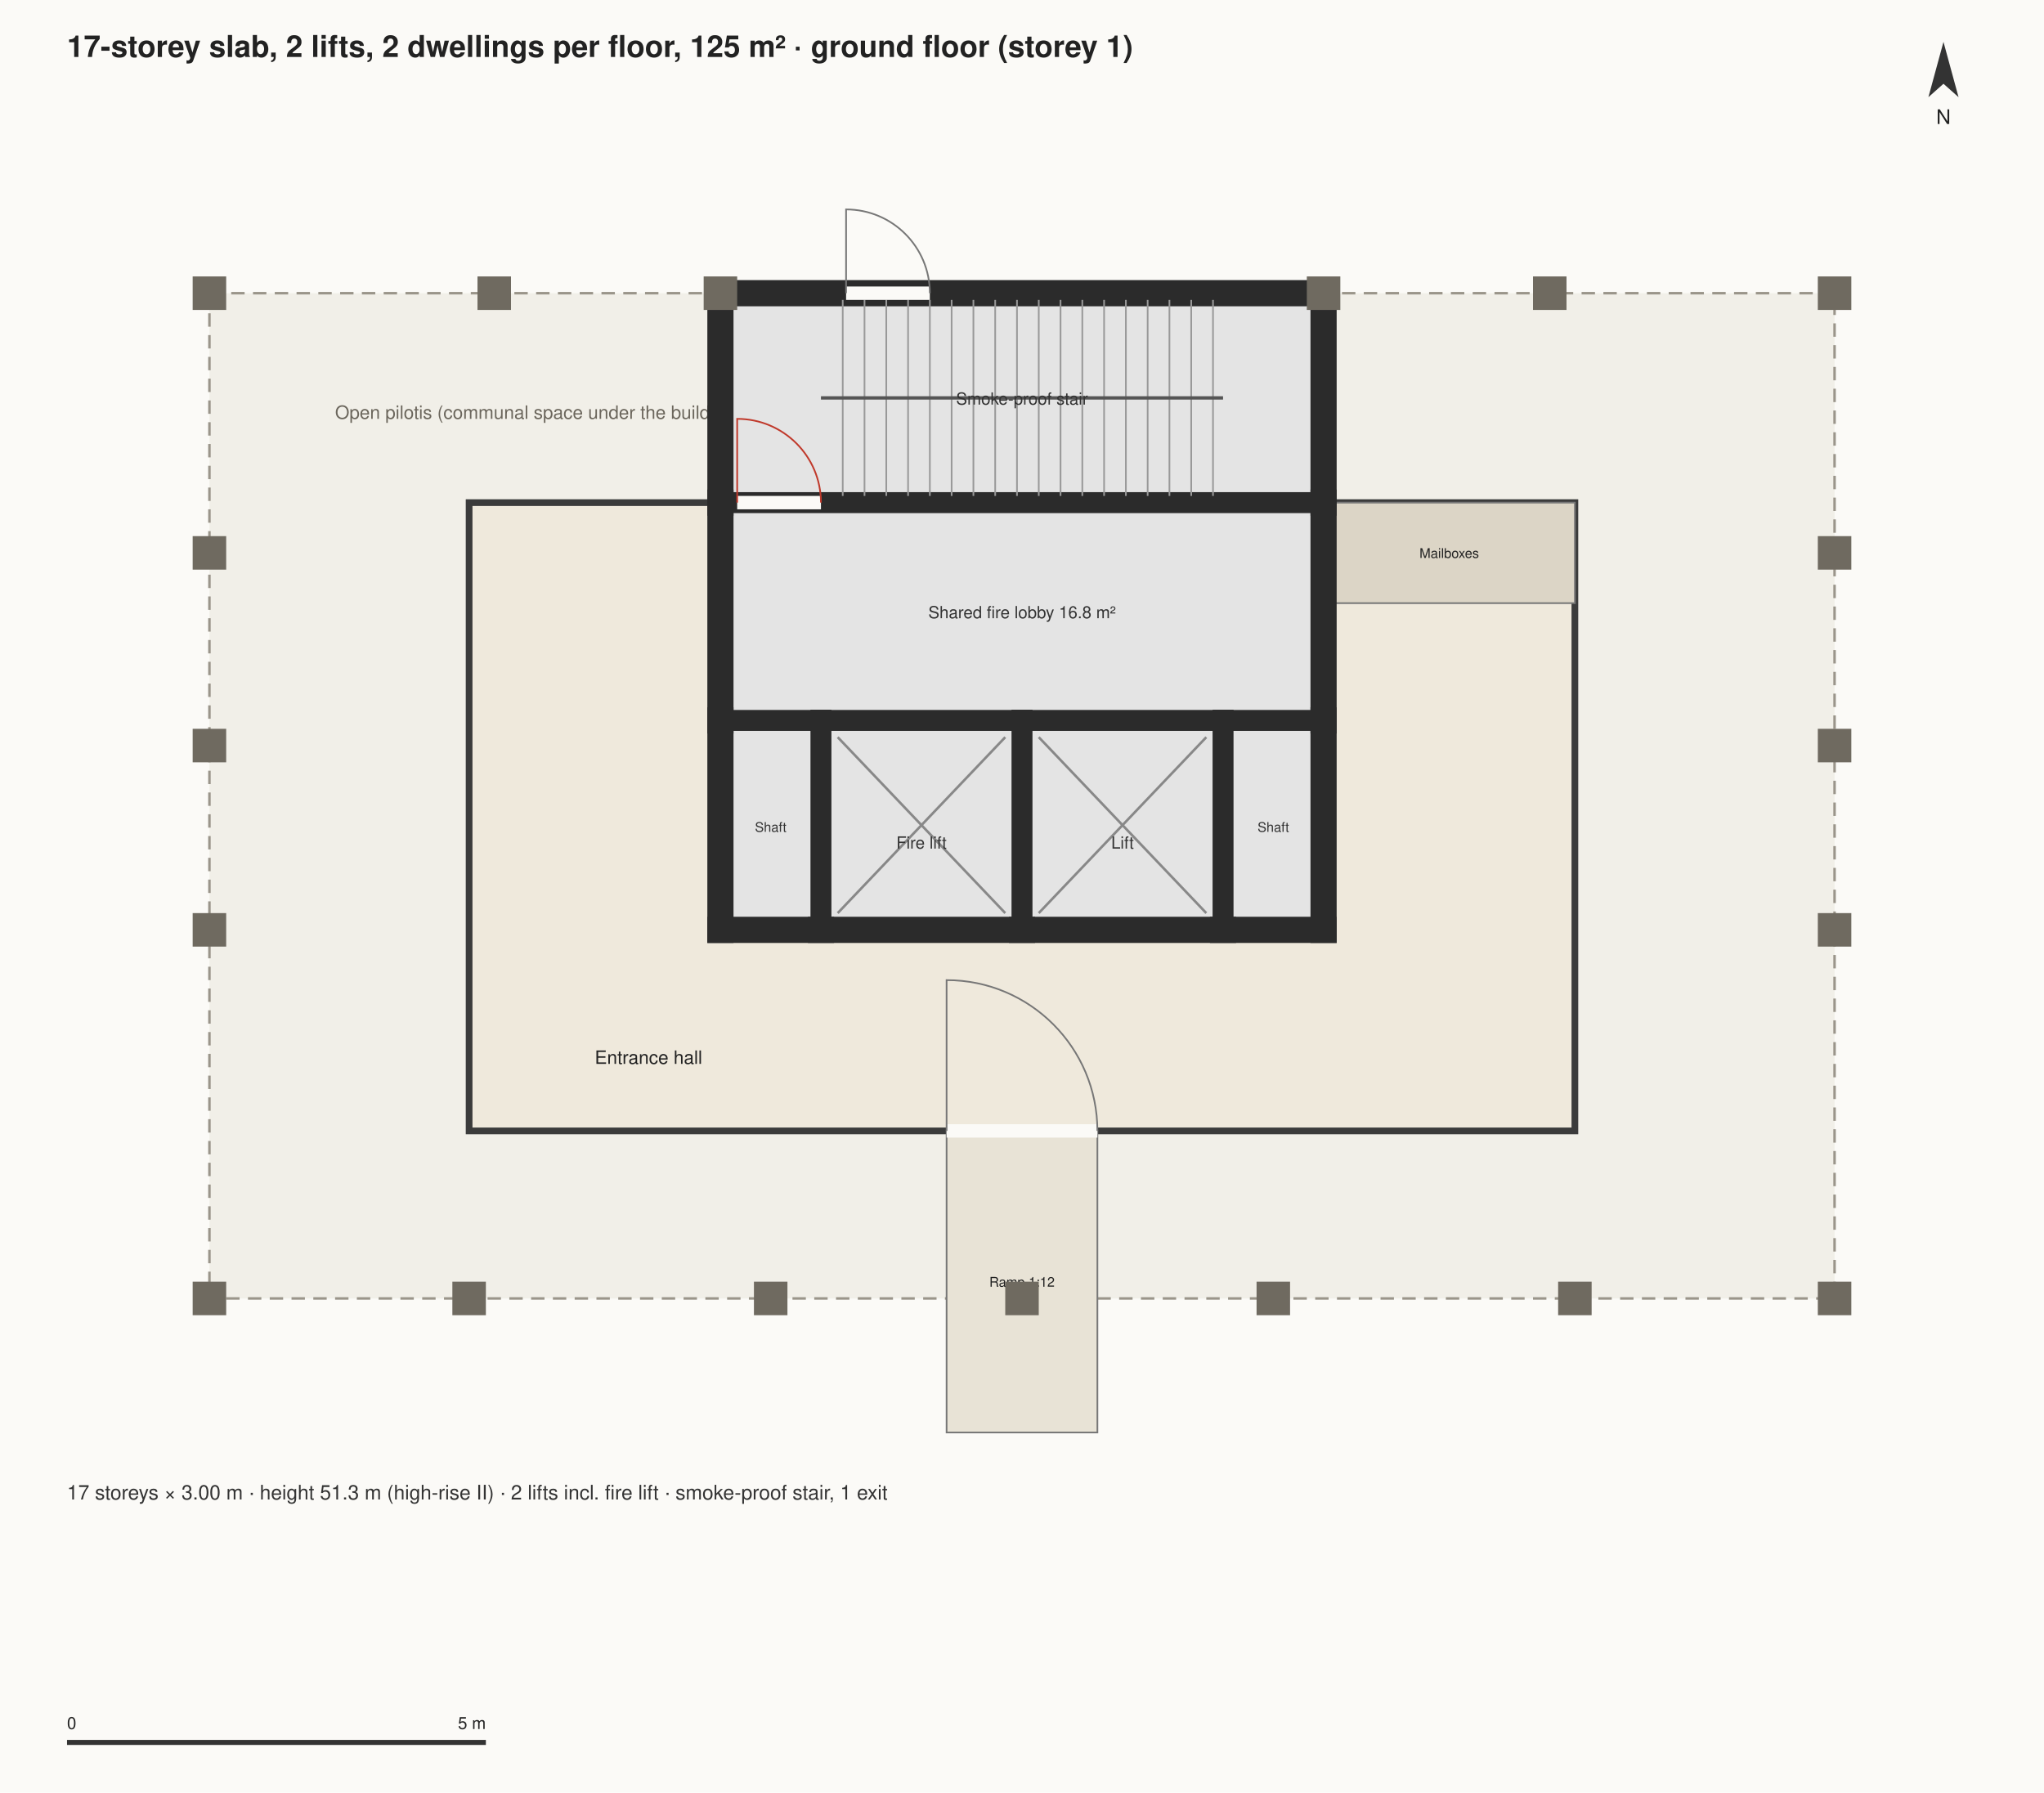
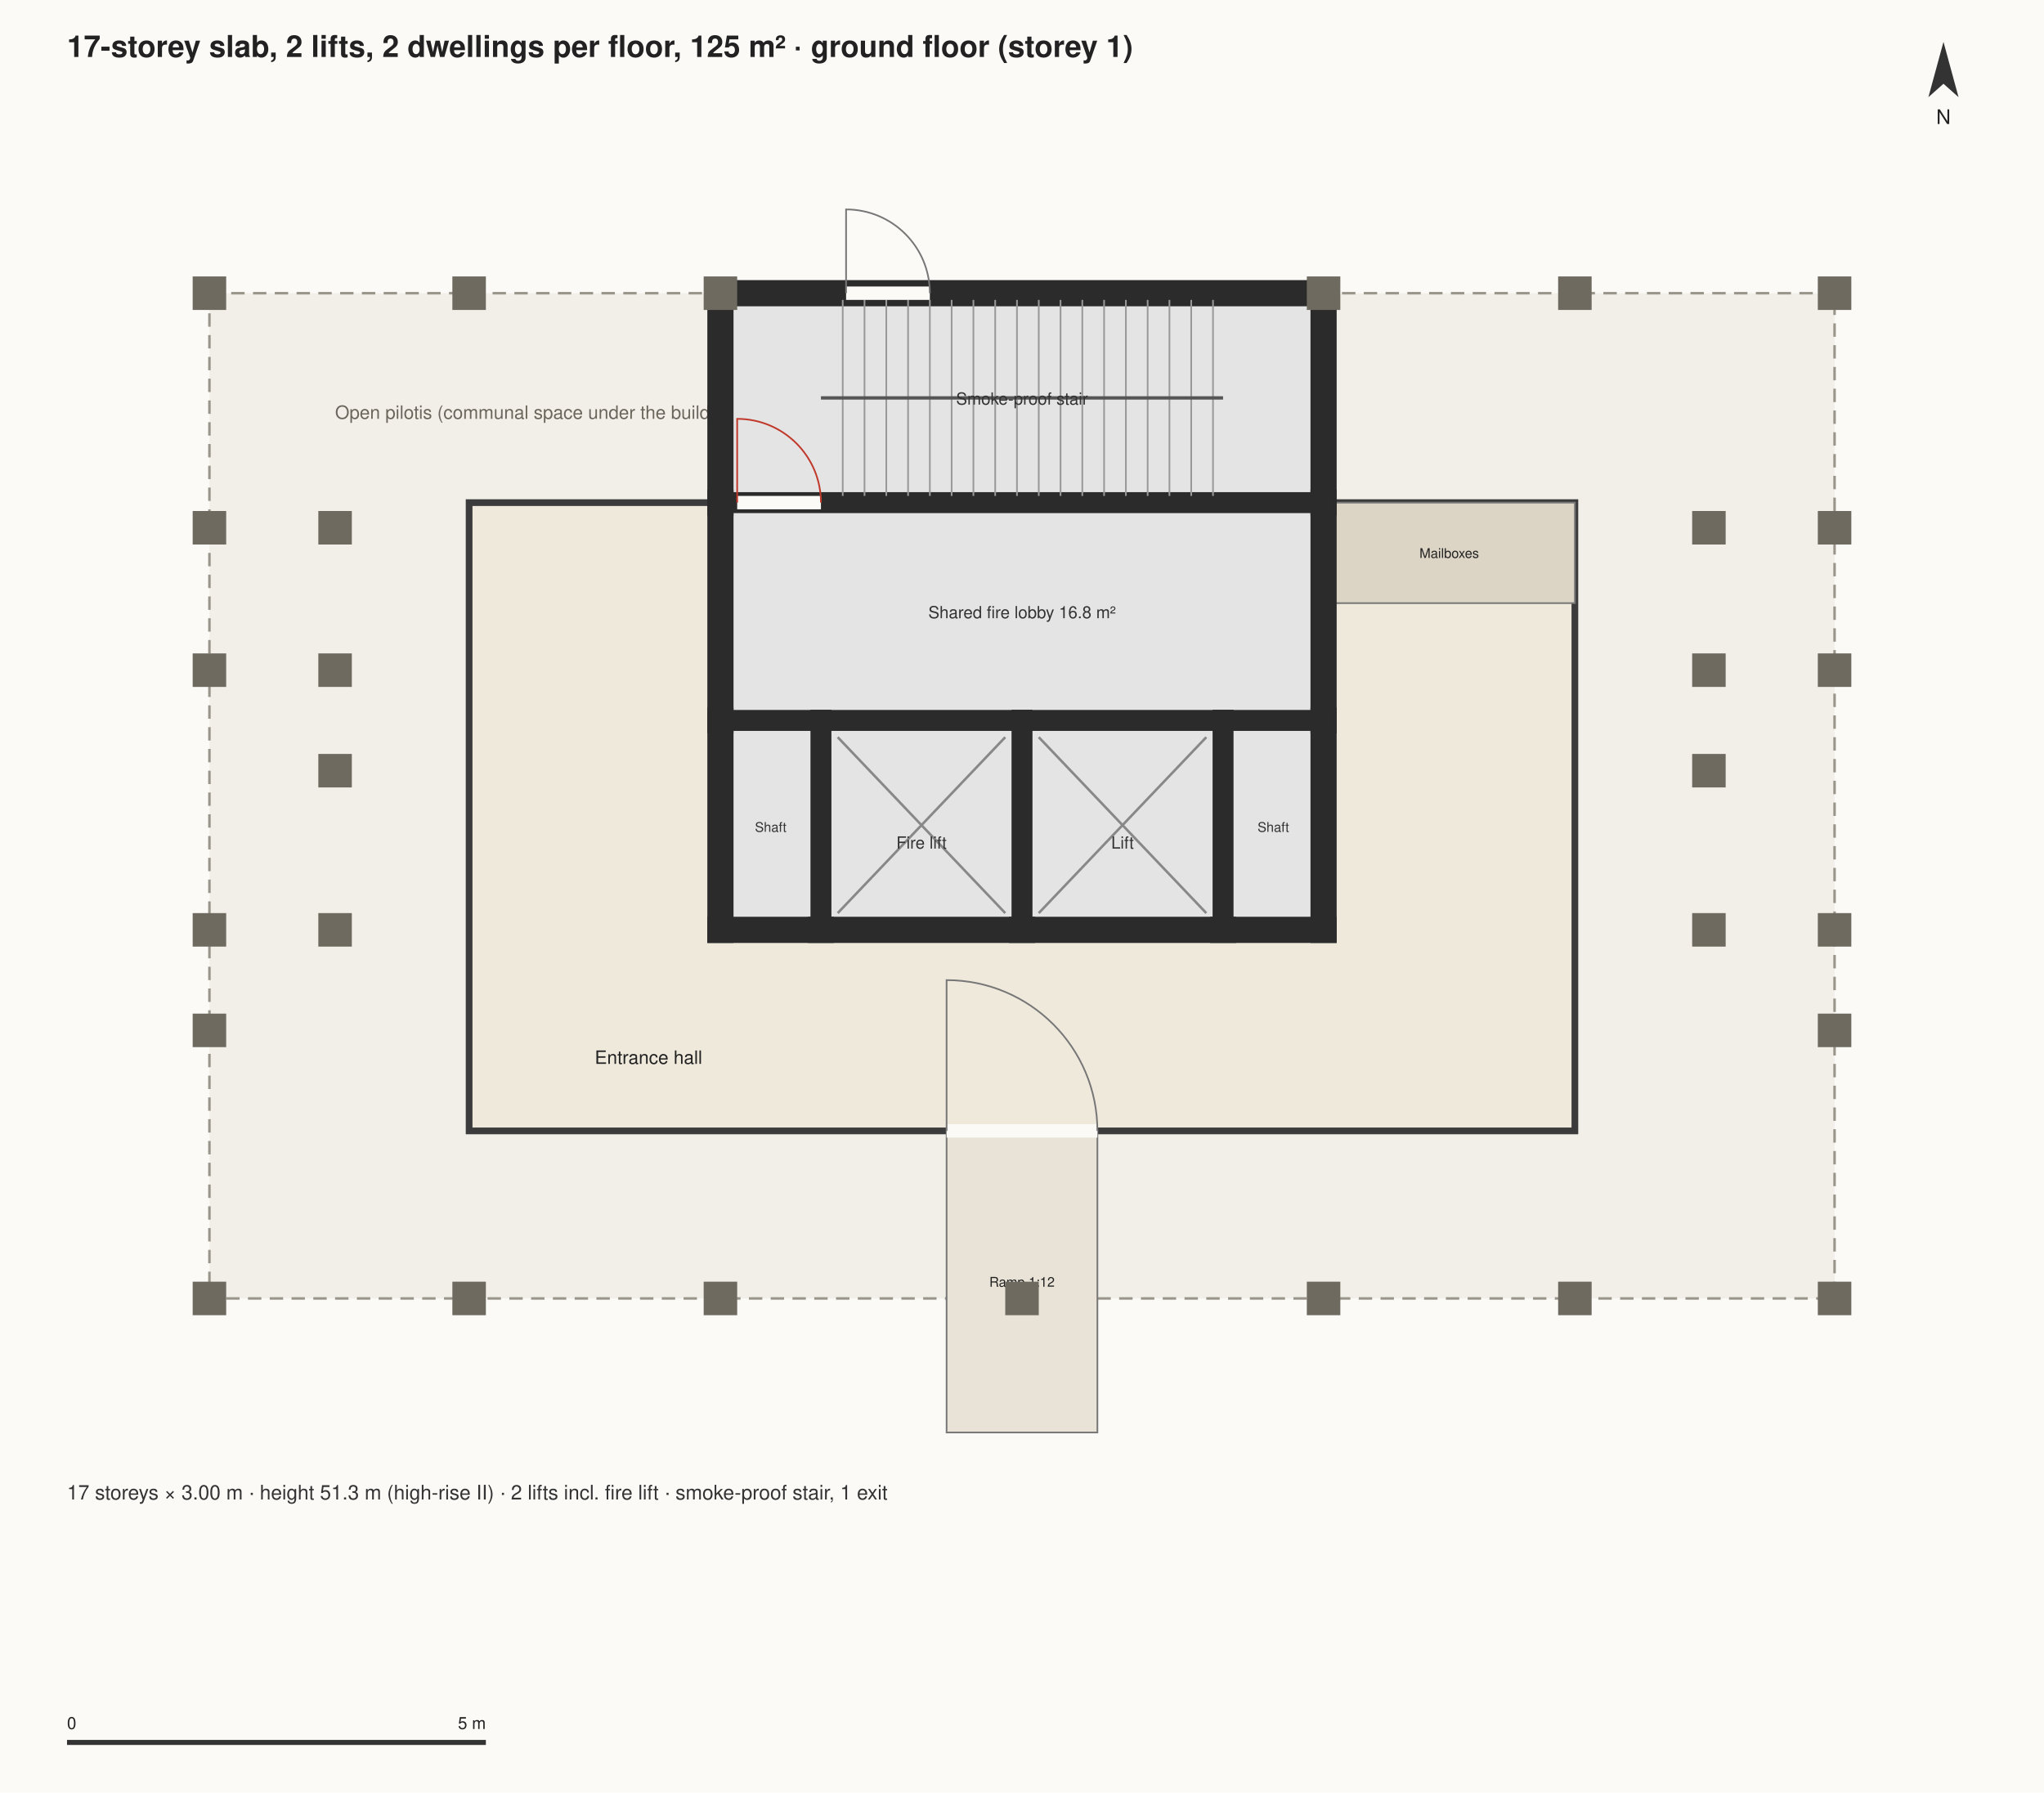
<svg xmlns="http://www.w3.org/2000/svg" width="1220" height="1070" viewBox="0 0 1220 1070" font-family="Helvetica, Arial, sans-serif">
  <rect width="100%" height="100%" fill="#fbfaf7" />
  <rect x="125.0" y="175.0" width="970.0" height="600.0" fill="#f1efe8" stroke="#9a958a" stroke-width="1.5" stroke-dasharray="8 5" />
  <text x="200.0" y="250.0" font-size="11" text-anchor="start" fill="#6b665c" font-weight="normal">Open pilotis (communal space under the building)</text>
  <rect x="280.0" y="300.0" width="660.0" height="375.0" fill="#efe9dc" stroke="#3b3b3b" stroke-width="4" />
  <rect x="790.0" y="300.0" width="150.0" height="60.0" fill="#dcd5c6" stroke="#777" stroke-width="1" />
  <text x="865.0" y="333.0" font-size="8" text-anchor="middle" fill="#222" font-weight="normal">Mailboxes</text>
  <text x="355.0" y="635.0" font-size="11" text-anchor="start" fill="#222" font-weight="normal">Entrance hall</text>
  <rect x="565.0" y="675.0" width="90.0" height="180.0" fill="#e8e3d6" stroke="#777" stroke-width="1" />
  <text x="610.0" y="768.0" font-size="8" text-anchor="middle" fill="#222" font-weight="normal">Ramp 1:12</text>
  <rect x="430.0" y="175.0" width="360.0" height="125.0" fill="#e4e4e4" stroke="none" stroke-width="0" />
  <rect x="430.0" y="300.0" width="360.0" height="130.0" fill="#e4e4e4" stroke="none" stroke-width="0" />
  <rect x="430.0" y="430.0" width="60.0" height="125.0" fill="#e4e4e4" stroke="none" stroke-width="0" />
  <rect x="490.0" y="430.0" width="120.0" height="125.0" fill="#e4e4e4" stroke="none" stroke-width="0" />
  <rect x="610.0" y="430.0" width="120.0" height="125.0" fill="#e4e4e4" stroke="none" stroke-width="0" />
  <rect x="730.0" y="430.0" width="60.0" height="125.0" fill="#e4e4e4" stroke="none" stroke-width="0" />
  <line x1="430.0" y1="175.0" x2="430.0" y2="300.0" stroke="#2b2b2b" stroke-width="15.625" stroke-linecap="square" />
  <line x1="430.0" y1="300.0" x2="430.0" y2="430.0" stroke="#2b2b2b" stroke-width="15.625" stroke-linecap="square" />
  <line x1="430.0" y1="430.0" x2="430.0" y2="555.0" stroke="#2b2b2b" stroke-width="15.625" stroke-linecap="square" />
  <line x1="490.0" y1="430.0" x2="490.0" y2="555.0" stroke="#2b2b2b" stroke-width="12.5" stroke-linecap="square" />
  <line x1="610.0" y1="430.0" x2="610.0" y2="555.0" stroke="#2b2b2b" stroke-width="12.5" stroke-linecap="square" />
  <line x1="730.0" y1="430.0" x2="730.0" y2="555.0" stroke="#2b2b2b" stroke-width="12.5" stroke-linecap="square" />
  <line x1="790.0" y1="175.0" x2="790.0" y2="300.0" stroke="#2b2b2b" stroke-width="15.625" stroke-linecap="square" />
  <line x1="790.0" y1="300.0" x2="790.0" y2="430.0" stroke="#2b2b2b" stroke-width="15.625" stroke-linecap="square" />
  <line x1="790.0" y1="430.0" x2="790.0" y2="555.0" stroke="#2b2b2b" stroke-width="15.625" stroke-linecap="square" />
  <line x1="430.0" y1="175.0" x2="790.0" y2="175.0" stroke="#2b2b2b" stroke-width="15.625" stroke-linecap="square" />
  <line x1="430.0" y1="300.0" x2="790.0" y2="300.0" stroke="#2b2b2b" stroke-width="12.5" stroke-linecap="square" />
  <line x1="430.0" y1="430.0" x2="490.0" y2="430.0" stroke="#2b2b2b" stroke-width="12.5" stroke-linecap="square" />
  <line x1="490.0" y1="430.0" x2="610.0" y2="430.0" stroke="#2b2b2b" stroke-width="12.5" stroke-linecap="square" />
  <line x1="610.0" y1="430.0" x2="730.0" y2="430.0" stroke="#2b2b2b" stroke-width="12.5" stroke-linecap="square" />
  <line x1="730.0" y1="430.0" x2="790.0" y2="430.0" stroke="#2b2b2b" stroke-width="12.5" stroke-linecap="square" />
  <line x1="430.0" y1="555.0" x2="490.0" y2="555.0" stroke="#2b2b2b" stroke-width="15.625" stroke-linecap="square" />
  <line x1="490.0" y1="555.0" x2="610.0" y2="555.0" stroke="#2b2b2b" stroke-width="15.625" stroke-linecap="square" />
  <line x1="610.0" y1="555.0" x2="730.0" y2="555.0" stroke="#2b2b2b" stroke-width="15.625" stroke-linecap="square" />
  <line x1="730.0" y1="555.0" x2="790.0" y2="555.0" stroke="#2b2b2b" stroke-width="15.625" stroke-linecap="square" />
  <line x1="503.0" y1="179.0" x2="503.0" y2="296.0" stroke="#999" stroke-width="1" />
  <line x1="516.0" y1="179.0" x2="516.0" y2="296.0" stroke="#999" stroke-width="1" />
  <line x1="529.0" y1="179.0" x2="529.0" y2="296.0" stroke="#999" stroke-width="1" />
  <line x1="542.0" y1="179.0" x2="542.0" y2="296.0" stroke="#999" stroke-width="1" />
  <line x1="555.0" y1="179.0" x2="555.0" y2="296.0" stroke="#999" stroke-width="1" />
  <line x1="568.0" y1="179.0" x2="568.0" y2="296.0" stroke="#999" stroke-width="1" />
  <line x1="581.0" y1="179.0" x2="581.0" y2="296.0" stroke="#999" stroke-width="1" />
  <line x1="594.0" y1="179.0" x2="594.0" y2="296.0" stroke="#999" stroke-width="1" />
  <line x1="607.0" y1="179.0" x2="607.0" y2="296.0" stroke="#999" stroke-width="1" />
  <line x1="620.0" y1="179.0" x2="620.0" y2="296.0" stroke="#999" stroke-width="1" />
  <line x1="633.0" y1="179.0" x2="633.0" y2="296.0" stroke="#999" stroke-width="1" />
  <line x1="646.0" y1="179.0" x2="646.0" y2="296.0" stroke="#999" stroke-width="1" />
  <line x1="659.0" y1="179.0" x2="659.0" y2="296.0" stroke="#999" stroke-width="1" />
  <line x1="672.0" y1="179.0" x2="672.0" y2="296.0" stroke="#999" stroke-width="1" />
  <line x1="685.0" y1="179.0" x2="685.0" y2="296.0" stroke="#999" stroke-width="1" />
  <line x1="698.0" y1="179.0" x2="698.0" y2="296.0" stroke="#999" stroke-width="1" />
  <line x1="711.0" y1="179.0" x2="711.0" y2="296.0" stroke="#999" stroke-width="1" />
  <line x1="724.0" y1="179.0" x2="724.0" y2="296.0" stroke="#999" stroke-width="1" />
  <line x1="490.0" y1="237.5" x2="730.0" y2="237.5" stroke="#555" stroke-width="2" />
  <text x="610.0" y="241.5" font-size="10" text-anchor="middle" fill="#333" font-weight="normal">Smoke-proof stair</text>
  <text x="610.0" y="369.0" font-size="10" text-anchor="middle" fill="#333" font-weight="normal">Shared fire lobby 16.8 m²</text>
  <text x="460.0" y="496.5" font-size="8" text-anchor="middle" fill="#333" font-weight="normal">Shaft</text>
  <line x1="500.0" y1="440.0" x2="600.0" y2="545.0" stroke="#888" stroke-width="1.5" />
  <line x1="600.0" y1="440.0" x2="500.0" y2="545.0" stroke="#888" stroke-width="1.5" />
  <text x="550.0" y="506.5" font-size="10" text-anchor="middle" fill="#333" font-weight="normal">Fire lift</text>
  <line x1="620.0" y1="440.0" x2="720.0" y2="545.0" stroke="#888" stroke-width="1.5" />
  <line x1="720.0" y1="440.0" x2="620.0" y2="545.0" stroke="#888" stroke-width="1.5" />
  <text x="670.0" y="506.5" font-size="10" text-anchor="middle" fill="#333" font-weight="normal">Lift</text>
  <text x="760.0" y="496.5" font-size="8" text-anchor="middle" fill="#333" font-weight="normal">Shaft</text>
  <rect x="115.0" y="165.0" width="20.0" height="20.0" fill="#6f6a60" stroke="none" stroke-width="0" />
-   <rect x="115.0" y="320.0" width="20.0" height="20.0" fill="#6f6a60" stroke="none" stroke-width="0" />
-   <rect x="115.0" y="435.0" width="20.0" height="20.0" fill="#6f6a60" stroke="none" stroke-width="0" />
+   <rect x="115.0" y="305.0" width="20.0" height="20.0" fill="#6f6a60" stroke="none" stroke-width="0" />
+   <rect x="115.0" y="390.0" width="20.0" height="20.0" fill="#6f6a60" stroke="none" stroke-width="0" />
  <rect x="115.0" y="545.0" width="20.0" height="20.0" fill="#6f6a60" stroke="none" stroke-width="0" />
+   <rect x="115.0" y="605.0" width="20.0" height="20.0" fill="#6f6a60" stroke="none" stroke-width="0" />
  <rect x="115.0" y="765.0" width="20.0" height="20.0" fill="#6f6a60" stroke="none" stroke-width="0" />
+   <rect x="190.0" y="305.0" width="20.0" height="20.0" fill="#6f6a60" stroke="none" stroke-width="0" />
+   <rect x="190.0" y="390.0" width="20.0" height="20.0" fill="#6f6a60" stroke="none" stroke-width="0" />
+   <rect x="190.0" y="450.0" width="20.0" height="20.0" fill="#6f6a60" stroke="none" stroke-width="0" />
+   <rect x="190.0" y="545.0" width="20.0" height="20.0" fill="#6f6a60" stroke="none" stroke-width="0" />
+   <rect x="270.0" y="165.0" width="20.0" height="20.0" fill="#6f6a60" stroke="none" stroke-width="0" />
  <rect x="270.0" y="765.0" width="20.0" height="20.0" fill="#6f6a60" stroke="none" stroke-width="0" />
-   <rect x="285.0" y="165.0" width="20.0" height="20.0" fill="#6f6a60" stroke="none" stroke-width="0" />
  <rect x="420.0" y="165.0" width="20.0" height="20.0" fill="#6f6a60" stroke="none" stroke-width="0" />
-   <rect x="450.0" y="765.0" width="20.0" height="20.0" fill="#6f6a60" stroke="none" stroke-width="0" />
+   <rect x="420.0" y="765.0" width="20.0" height="20.0" fill="#6f6a60" stroke="none" stroke-width="0" />
  <rect x="600.0" y="765.0" width="20.0" height="20.0" fill="#6f6a60" stroke="none" stroke-width="0" />
-   <rect x="750.0" y="765.0" width="20.0" height="20.0" fill="#6f6a60" stroke="none" stroke-width="0" />
  <rect x="780.0" y="165.0" width="20.0" height="20.0" fill="#6f6a60" stroke="none" stroke-width="0" />
-   <rect x="915.0" y="165.0" width="20.0" height="20.0" fill="#6f6a60" stroke="none" stroke-width="0" />
+   <rect x="780.0" y="765.0" width="20.0" height="20.0" fill="#6f6a60" stroke="none" stroke-width="0" />
+   <rect x="930.0" y="165.0" width="20.0" height="20.0" fill="#6f6a60" stroke="none" stroke-width="0" />
  <rect x="930.0" y="765.0" width="20.0" height="20.0" fill="#6f6a60" stroke="none" stroke-width="0" />
+   <rect x="1010.0" y="305.0" width="20.0" height="20.0" fill="#6f6a60" stroke="none" stroke-width="0" />
+   <rect x="1010.0" y="390.0" width="20.0" height="20.0" fill="#6f6a60" stroke="none" stroke-width="0" />
+   <rect x="1010.0" y="450.0" width="20.0" height="20.0" fill="#6f6a60" stroke="none" stroke-width="0" />
+   <rect x="1010.0" y="545.0" width="20.0" height="20.0" fill="#6f6a60" stroke="none" stroke-width="0" />
  <rect x="1085.0" y="165.0" width="20.0" height="20.0" fill="#6f6a60" stroke="none" stroke-width="0" />
-   <rect x="1085.0" y="320.0" width="20.0" height="20.0" fill="#6f6a60" stroke="none" stroke-width="0" />
-   <rect x="1085.0" y="435.0" width="20.0" height="20.0" fill="#6f6a60" stroke="none" stroke-width="0" />
+   <rect x="1085.0" y="305.0" width="20.0" height="20.0" fill="#6f6a60" stroke="none" stroke-width="0" />
+   <rect x="1085.0" y="390.0" width="20.0" height="20.0" fill="#6f6a60" stroke="none" stroke-width="0" />
  <rect x="1085.0" y="545.0" width="20.0" height="20.0" fill="#6f6a60" stroke="none" stroke-width="0" />
+   <rect x="1085.0" y="605.0" width="20.0" height="20.0" fill="#6f6a60" stroke="none" stroke-width="0" />
  <rect x="1085.0" y="765.0" width="20.0" height="20.0" fill="#6f6a60" stroke="none" stroke-width="0" />
  <rect x="565.0" y="671.0" width="90.0" height="8" fill="#fbfaf7" />
  <path d="M565.0,675.0 L565.0,585.0 A90.0,90.0 0 0,1 655.0,675.0" fill="none" stroke="#777" stroke-width="1" />
  <rect x="505.0" y="171.0" width="50.0" height="8" fill="#fbfaf7" />
  <path d="M505.0,175.0 L505.0,125.0 A50.0,50.0 0 0,1 555.0,175.0" fill="none" stroke="#777" stroke-width="1" />
  <rect x="440.0" y="296.0" width="50.0" height="8" fill="#fbfaf7" />
  <path d="M440.0,300.0 L440.0,250.0 A50.0,50.0 0 0,1 490.0,300.0" fill="none" stroke="#c0392b" stroke-width="1" />
  <path d="M1160.0,25 L1151.0,58 L1160.0,50 L1169.0,58 Z" fill="#333" />
  <text x="1160.0" y="74.0" font-size="12" text-anchor="middle" fill="#222" font-weight="normal">N</text>
  <line x1="40.0" y1="1040.0" x2="290.0" y2="1040.0" stroke="#333" stroke-width="3" />
  <text x="40.0" y="1032.0" font-size="10" text-anchor="start" fill="#222" font-weight="normal">0</text>
  <text x="290.0" y="1032.0" font-size="10" text-anchor="end" fill="#222" font-weight="normal">5 m</text>
  <text x="40.0" y="34.0" font-size="18" text-anchor="start" fill="#222" font-weight="bold">17-storey slab, 2 lifts, 2 dwellings per floor, 125 m² · ground floor (storey 1)</text>
  <text x="40.0" y="895.0" font-size="12" text-anchor="start" fill="#333" font-weight="normal">17 storeys × 3.00 m · height 51.3 m (high-rise II) · 2 lifts incl. fire lift · smoke-proof stair, 1 exit</text>
</svg>
